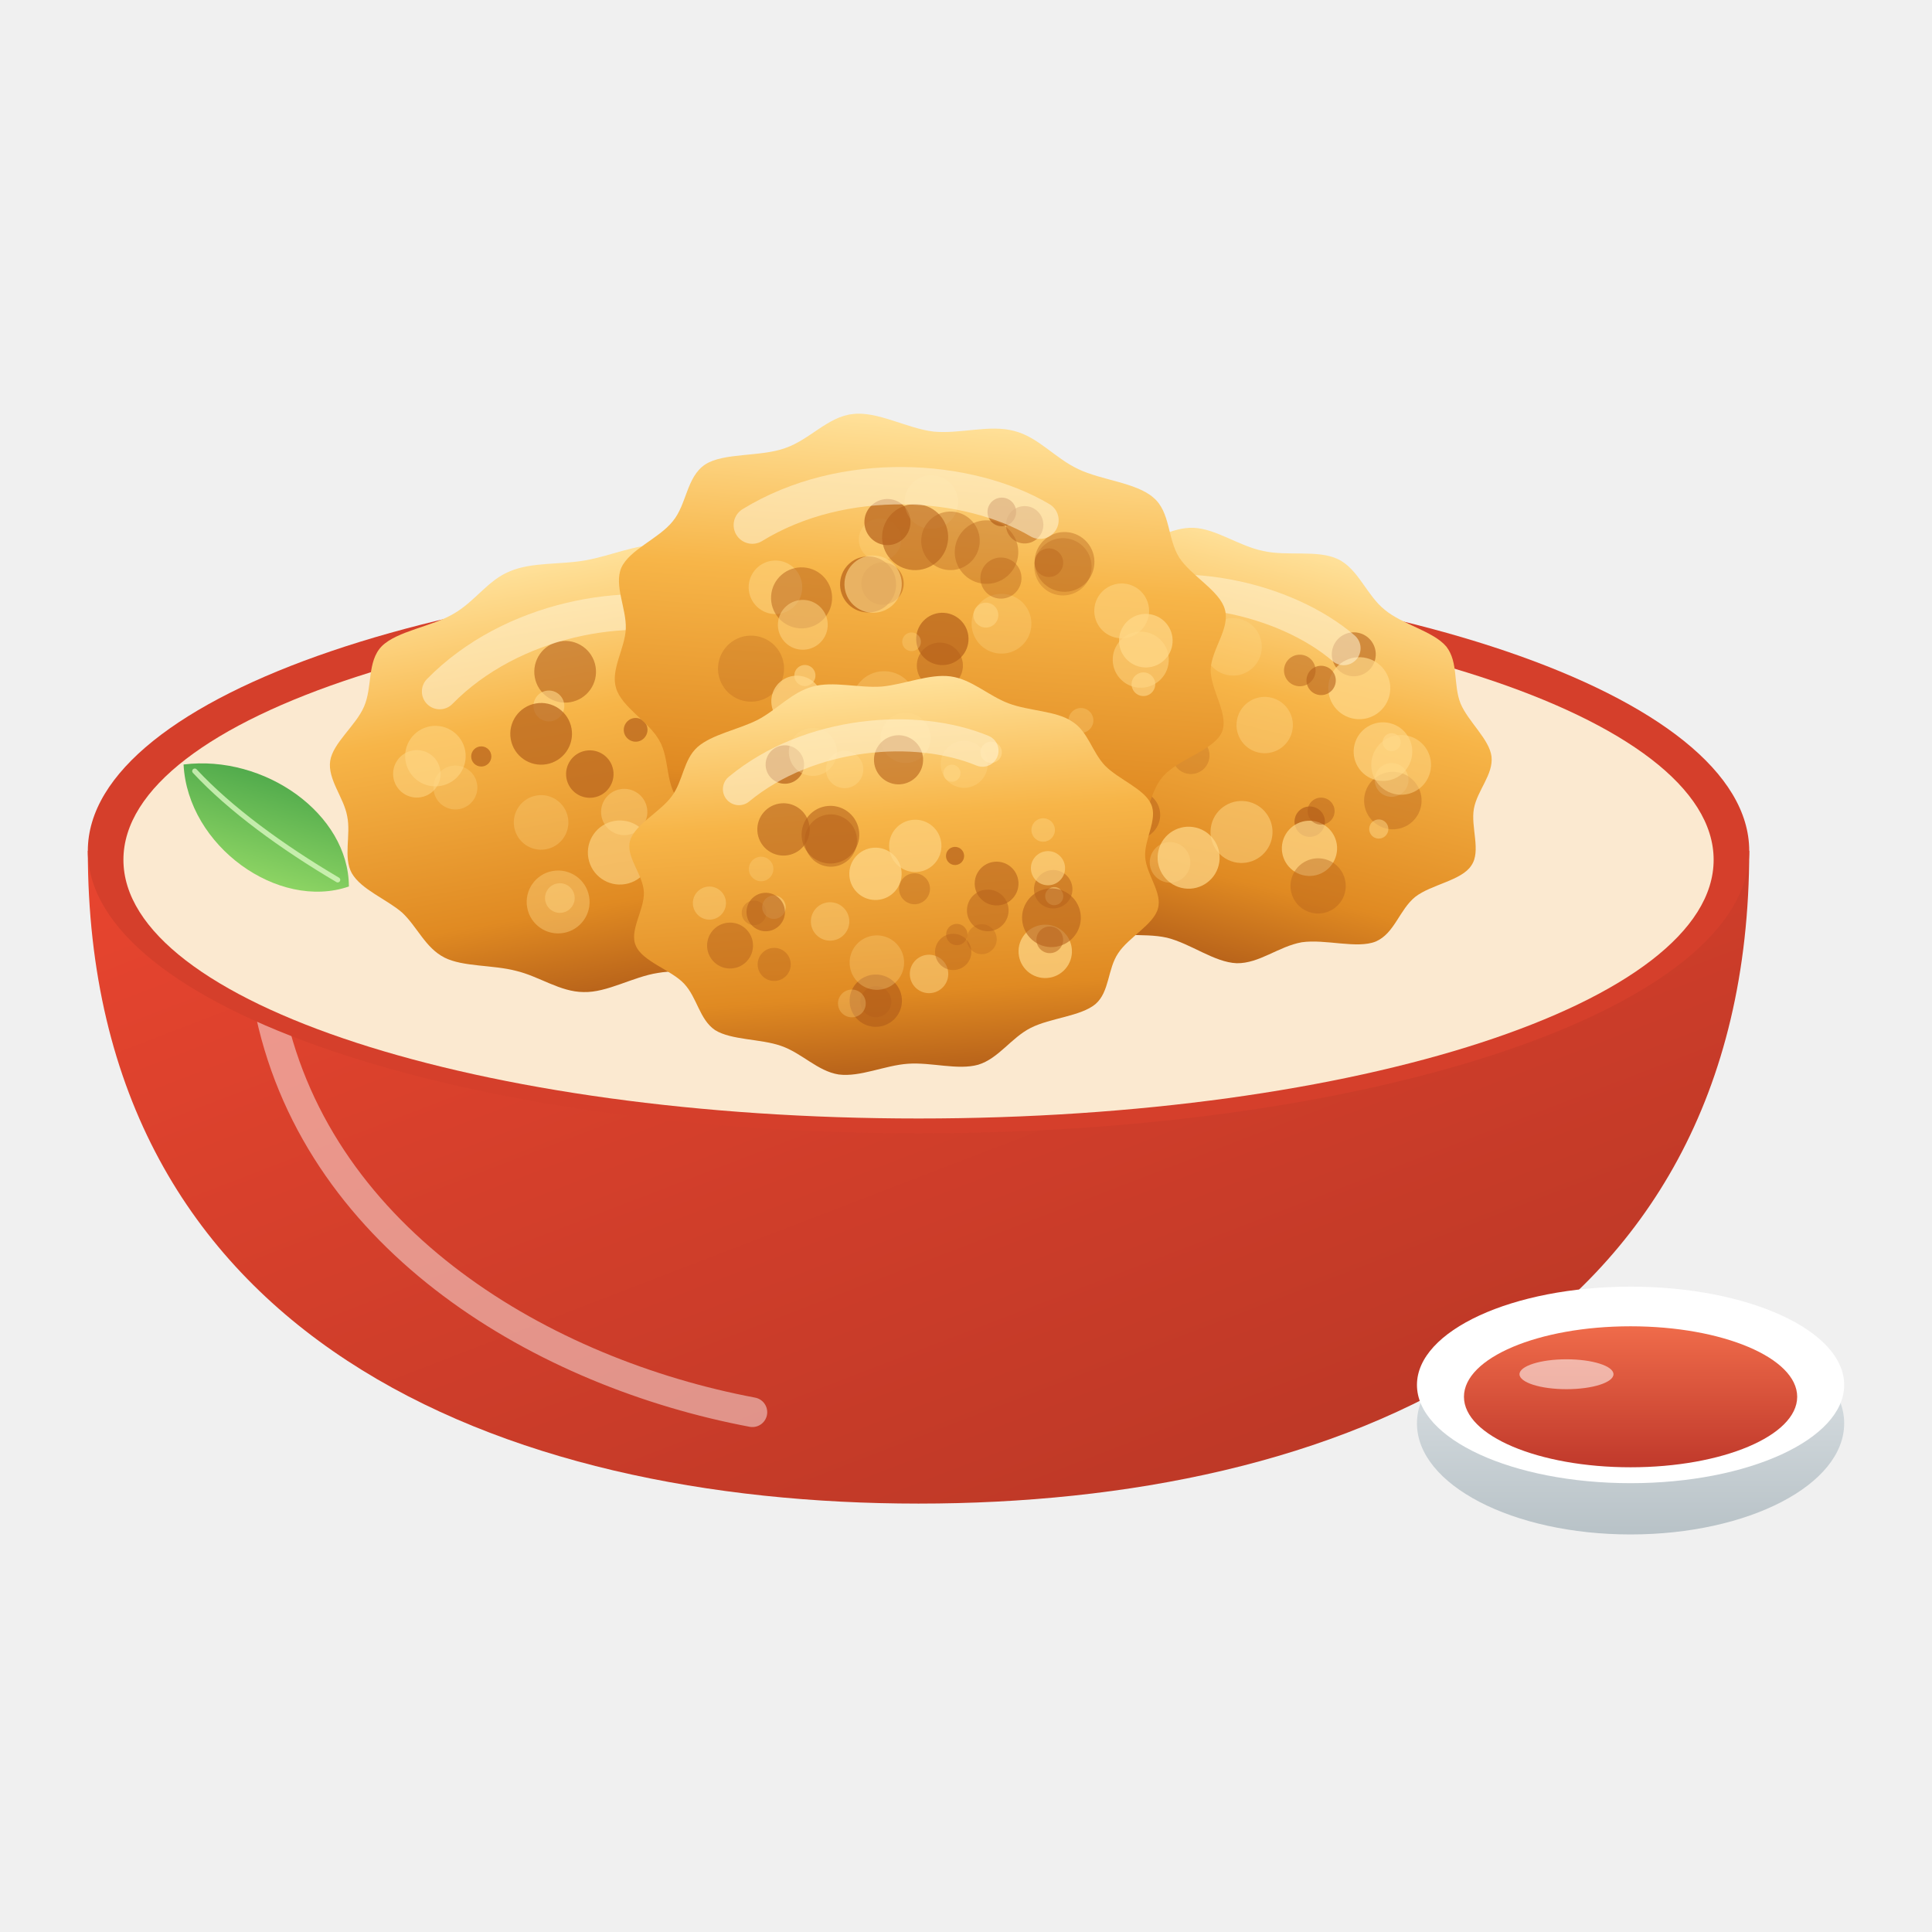
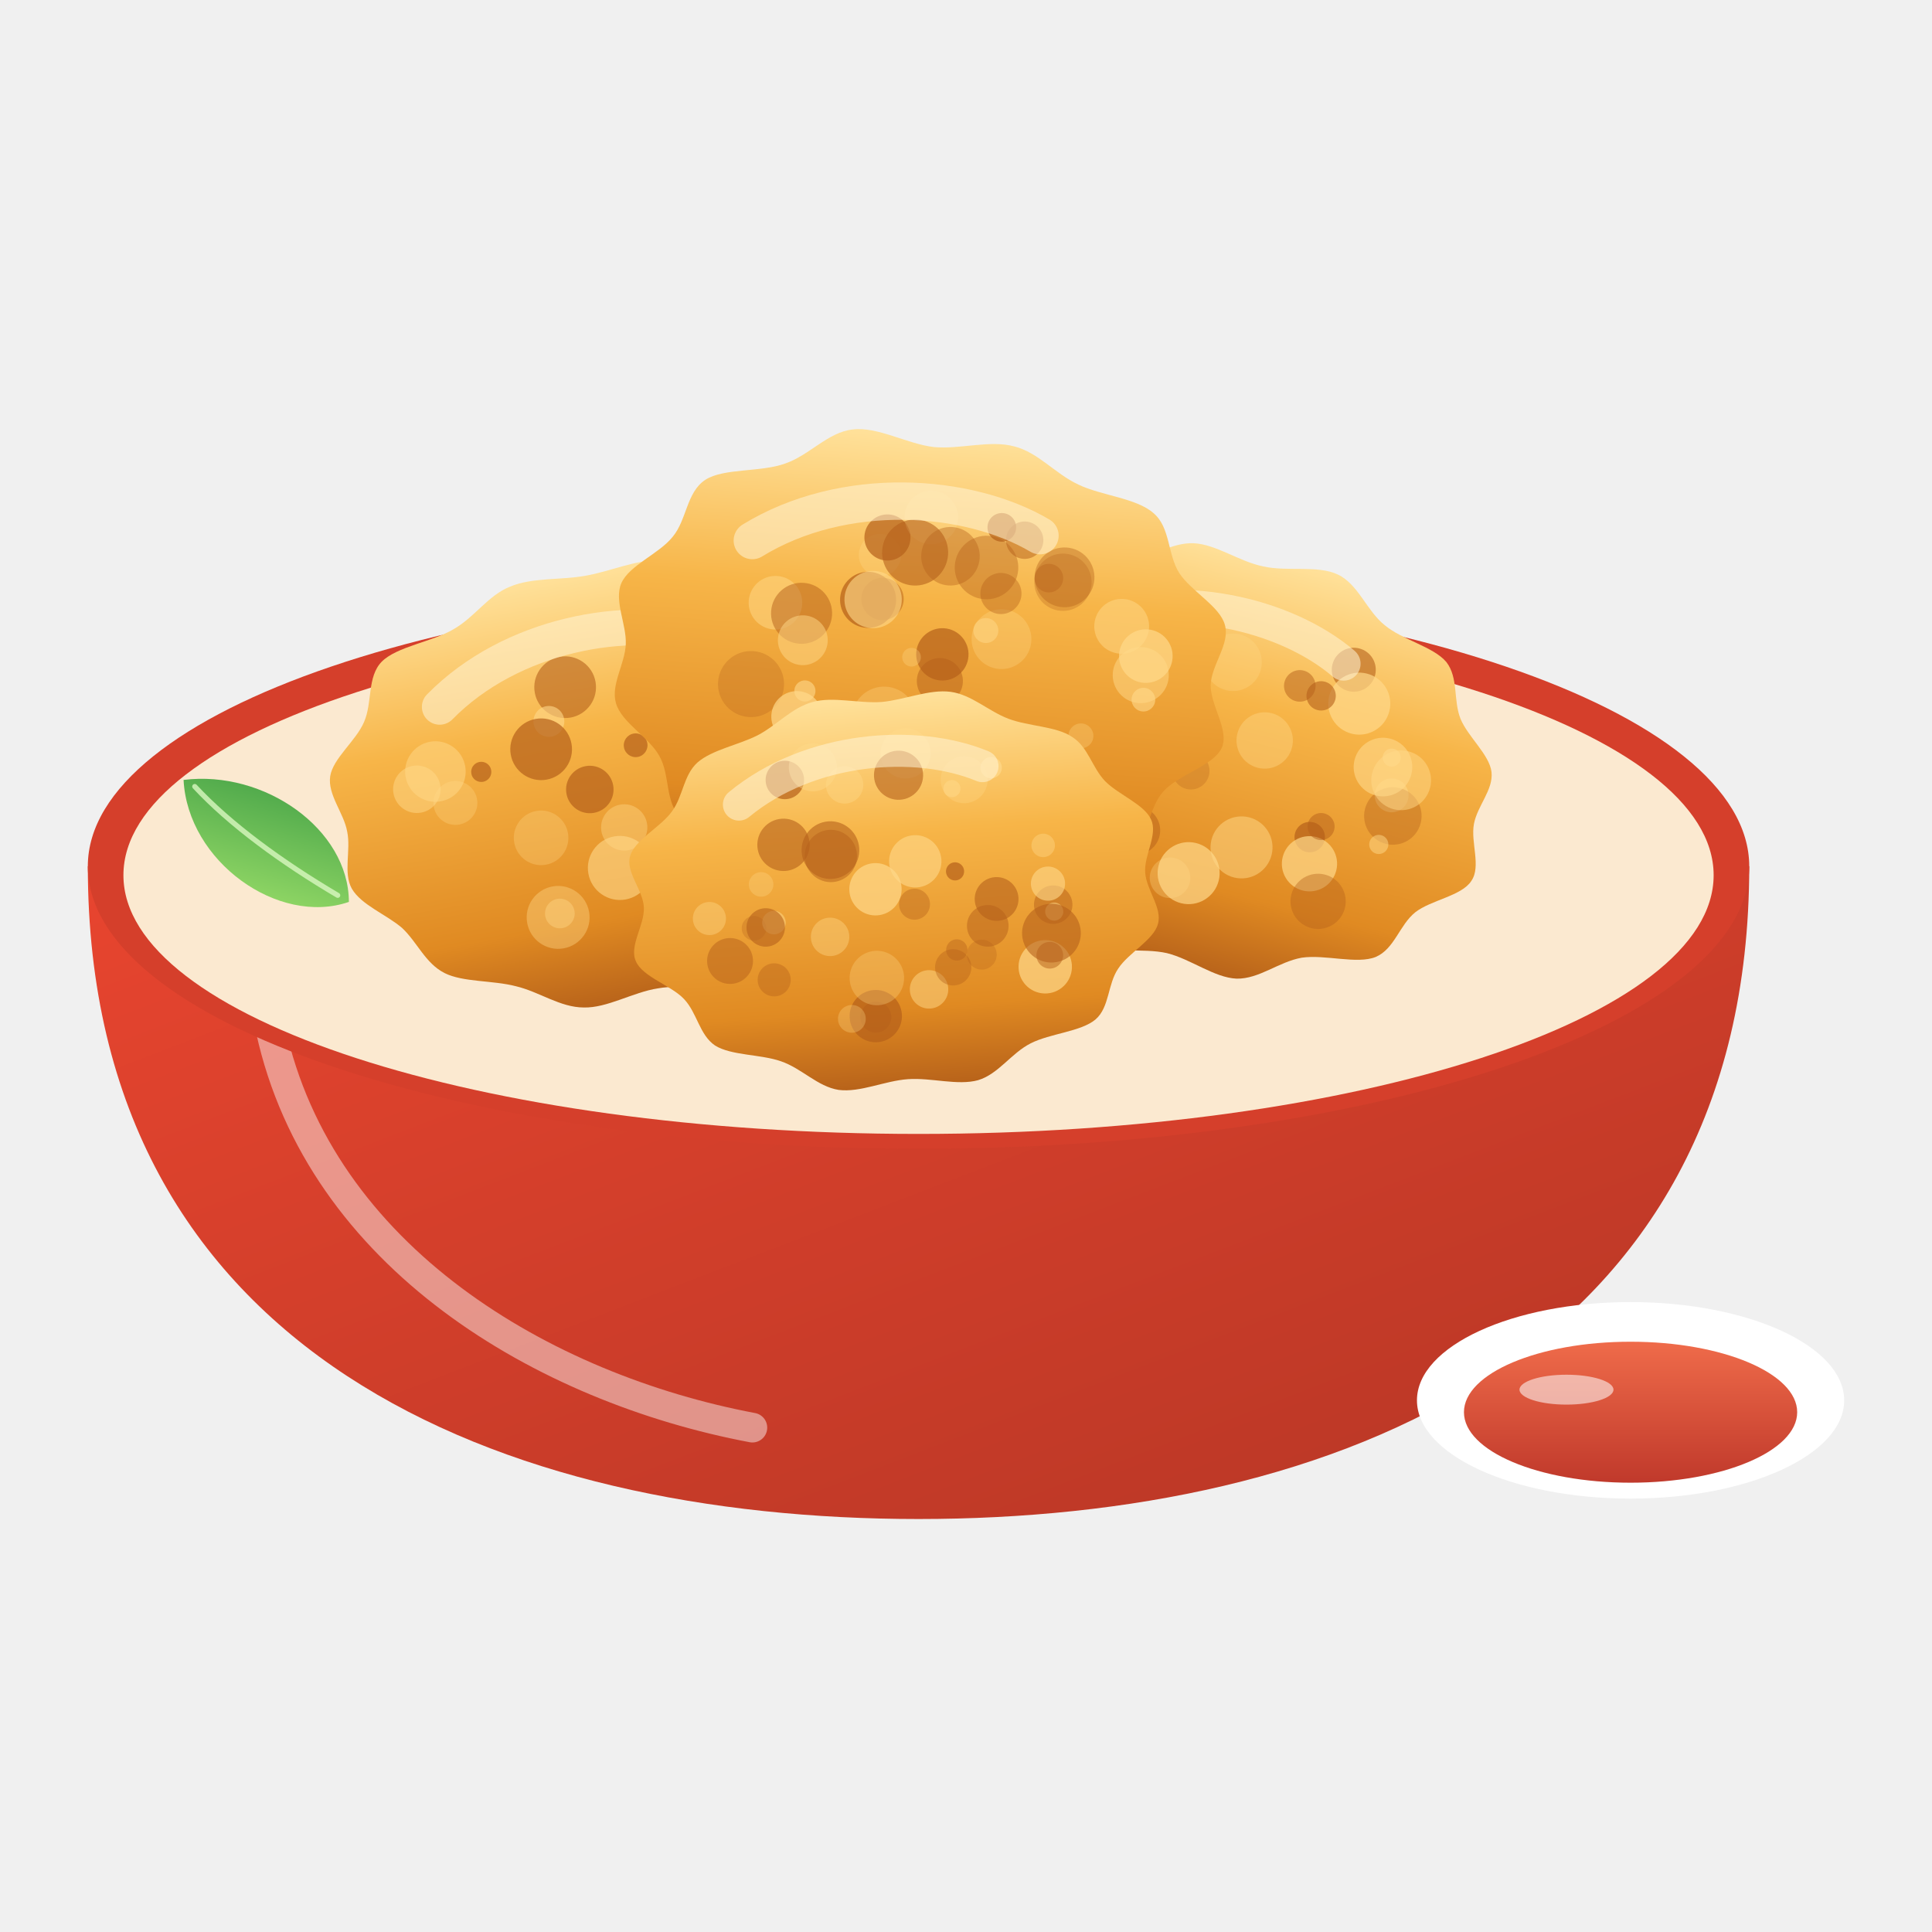
- <svg xmlns="http://www.w3.org/2000/svg" viewBox="45.2 66.6 325.6 325.6">
+ <svg xmlns="http://www.w3.org/2000/svg" viewBox="45.2 64.0 325.6 325.6">
  <defs>
-     <linearGradient id="g52" x1="0" y1="0" x2="1" y2="1">
+     <linearGradient id="g46" x1="0" y1="0" x2="1" y2="1">
      <stop offset="0" stop-color="#e8452f" stop-opacity="1" />
      <stop offset="1" stop-color="#b53625" stop-opacity="1" />
    </linearGradient>
-     <linearGradient id="g53" x1="0" y1="0" x2="0" y2="1">
-       <stop offset="0" stop-color="#ffe19a" stop-opacity="1" />
-       <stop offset="0.35" stop-color="#f7b548" stop-opacity="1" />
-       <stop offset="0.8" stop-color="#e08a22" stop-opacity="1" />
-       <stop offset="1" stop-color="#b8631a" stop-opacity="1" />
-     </linearGradient>
-     <linearGradient id="g54" x1="0" y1="0" x2="0" y2="1">
-       <stop offset="0" stop-color="#ffe19a" stop-opacity="1" />
-       <stop offset="0.35" stop-color="#f7b548" stop-opacity="1" />
-       <stop offset="0.8" stop-color="#e08a22" stop-opacity="1" />
-       <stop offset="1" stop-color="#b8631a" stop-opacity="1" />
-     </linearGradient>
-     <linearGradient id="g55" x1="0" y1="0" x2="0" y2="1">
-       <stop offset="0" stop-color="#ffe19a" stop-opacity="1" />
-       <stop offset="0.35" stop-color="#f7b548" stop-opacity="1" />
-       <stop offset="0.8" stop-color="#e08a22" stop-opacity="1" />
-       <stop offset="1" stop-color="#b8631a" stop-opacity="1" />
-     </linearGradient>
-     <linearGradient id="g56" x1="0" y1="0" x2="0" y2="1">
-       <stop offset="0" stop-color="#ffe19a" stop-opacity="1" />
-       <stop offset="0.35" stop-color="#f7b548" stop-opacity="1" />
-       <stop offset="0.8" stop-color="#e08a22" stop-opacity="1" />
-       <stop offset="1" stop-color="#b8631a" stop-opacity="1" />
-     </linearGradient>
-     <linearGradient id="g57" x1="0" y1="0" x2="0" y2="1">
-       <stop offset="0" stop-color="#e4e9ec" stop-opacity="1" />
-       <stop offset="1" stop-color="#b8c2c7" stop-opacity="1" />
-     </linearGradient>
-     <linearGradient id="g58" x1="0" y1="0" x2="0" y2="1">
+     <linearGradient id="g47" x1="0" y1="0" x2="0" y2="1">
+       <stop offset="0" stop-color="#ffe19a" stop-opacity="1" />
+       <stop offset="0.35" stop-color="#f7b548" stop-opacity="1" />
+       <stop offset="0.8" stop-color="#e08a22" stop-opacity="1" />
+       <stop offset="1" stop-color="#b8631a" stop-opacity="1" />
+     </linearGradient>
+     <linearGradient id="g48" x1="0" y1="0" x2="0" y2="1">
+       <stop offset="0" stop-color="#ffe19a" stop-opacity="1" />
+       <stop offset="0.35" stop-color="#f7b548" stop-opacity="1" />
+       <stop offset="0.8" stop-color="#e08a22" stop-opacity="1" />
+       <stop offset="1" stop-color="#b8631a" stop-opacity="1" />
+     </linearGradient>
+     <linearGradient id="g49" x1="0" y1="0" x2="0" y2="1">
+       <stop offset="0" stop-color="#ffe19a" stop-opacity="1" />
+       <stop offset="0.35" stop-color="#f7b548" stop-opacity="1" />
+       <stop offset="0.8" stop-color="#e08a22" stop-opacity="1" />
+       <stop offset="1" stop-color="#b8631a" stop-opacity="1" />
+     </linearGradient>
+     <linearGradient id="g50" x1="0" y1="0" x2="0" y2="1">
+       <stop offset="0" stop-color="#ffe19a" stop-opacity="1" />
+       <stop offset="0.35" stop-color="#f7b548" stop-opacity="1" />
+       <stop offset="0.8" stop-color="#e08a22" stop-opacity="1" />
+       <stop offset="1" stop-color="#b8631a" stop-opacity="1" />
+     </linearGradient>
+     <linearGradient id="g51" x1="0" y1="0" x2="0" y2="1">
      <stop offset="0" stop-color="#ef6b4a" stop-opacity="1" />
      <stop offset="1" stop-color="#c0392b" stop-opacity="1" />
    </linearGradient>
-     <linearGradient id="g59" x1="0" y1="0" x2="1" y2="1">
+     <linearGradient id="g52" x1="0" y1="0" x2="1" y2="1">
      <stop offset="0" stop-color="#9ee06a" stop-opacity="1" />
      <stop offset="1" stop-color="#3f9e45" stop-opacity="1" />
    </linearGradient>
  </defs>
-   <path d="M60 210 C60 292.5 130 320 200 320 C270 320 340 292.5 340 210 Z" fill="url(#g52)" />
+   <path d="M60 210 C60 292.5 130 320 200 320 C270 320 340 292.5 340 210 Z" fill="url(#g46)" />
  <path d="M90.8 237.5 C99.2 276 137 298 172 304.6" fill="none" stroke="#fff" stroke-width="5" stroke-linecap="round" opacity=".45" />
  <ellipse cx="200" cy="210" rx="140" ry="47.6" fill="#d53f2b" />
  <ellipse cx="200" cy="211.5" rx="134" ry="43.6" fill="#fbe9d0" />
  <g transform="translate(150 196) rotate(-10) scale(1)">
-     <path d="M47.3 0.0 C47.3 3.3 50.0 6.9 48.9 9.8 C47.8 12.8 43.0 14.8 40.9 17.7 C38.7 20.5 38.8 24.8 35.9 26.9 C33.0 29.1 27.3 28.9 23.5 30.5 C19.7 32.1 16.9 35.7 13.0 36.4 C9.1 37.2 4.3 35.1 0.0 35.1 C-4.3 35.0 -9.0 36.9 -12.9 36.1 C-16.8 35.4 -19.8 32.2 -23.5 30.6 C-27.2 28.9 -32.2 28.4 -35.0 26.3 C-37.9 24.1 -38.6 20.4 -40.7 17.6 C-42.9 14.9 -46.8 12.6 -47.9 9.6 C-48.9 6.7 -46.9 3.2 -47.0 0.0 C-47.0 -3.2 -49.2 -6.7 -48.2 -9.7 C-47.2 -12.6 -42.9 -14.8 -41.0 -17.7 C-39.0 -20.7 -39.2 -25.1 -36.3 -27.2 C-33.3 -29.3 -27.3 -29.0 -23.4 -30.5 C-19.5 -31.9 -16.7 -35.1 -12.8 -35.9 C-8.9 -36.8 -4.3 -35.5 -0.0 -35.5 C4.3 -35.5 8.9 -36.7 12.8 -35.9 C16.7 -35.0 19.7 -32.1 23.5 -30.5 C27.3 -29.0 32.7 -28.8 35.6 -26.7 C38.4 -24.5 38.3 -20.4 40.6 -17.6 C42.8 -14.8 48.1 -12.8 49.2 -9.9 C50.3 -7.0 47.4 -3.3 47.3 0.0Z" fill="url(#g53)" />
+     <path d="M47.3 0.0 C47.3 3.3 50.0 6.9 48.9 9.8 C47.8 12.8 43.0 14.8 40.9 17.7 C38.7 20.5 38.8 24.8 35.9 26.9 C33.0 29.1 27.3 28.9 23.5 30.5 C19.7 32.1 16.9 35.7 13.0 36.4 C9.1 37.2 4.3 35.1 0.0 35.1 C-4.3 35.0 -9.0 36.9 -12.9 36.1 C-16.8 35.4 -19.8 32.2 -23.5 30.6 C-27.2 28.9 -32.2 28.4 -35.0 26.3 C-37.9 24.1 -38.6 20.4 -40.7 17.6 C-42.9 14.9 -46.8 12.6 -47.9 9.6 C-48.9 6.7 -46.9 3.2 -47.0 0.0 C-47.0 -3.2 -49.2 -6.7 -48.2 -9.7 C-47.2 -12.6 -42.9 -14.8 -41.0 -17.7 C-39.0 -20.7 -39.2 -25.1 -36.3 -27.2 C-33.3 -29.3 -27.3 -29.0 -23.4 -30.5 C-19.5 -31.9 -16.7 -35.1 -12.8 -35.9 C-8.9 -36.8 -4.3 -35.5 -0.0 -35.5 C4.3 -35.5 8.9 -36.7 12.8 -35.9 C16.7 -35.0 19.7 -32.1 23.5 -30.5 C27.3 -29.0 32.7 -28.8 35.6 -26.7 C38.4 -24.5 38.3 -20.4 40.6 -17.6 C42.8 -14.8 48.1 -12.8 49.2 -9.9 C50.3 -7.0 47.4 -3.3 47.3 0.0Z" fill="url(#g47)" />
    <circle cx="28.6" cy="-9.9" r="2.2" fill="#ffd98a" opacity="0.4" />
    <circle cx="10.5" cy="-19.5" r="2.8" fill="#b5601a" opacity="0.7" />
    <circle cx="16" cy="-17.9" r="2.3" fill="#ffd98a" opacity="0.5" />
    <circle cx="-6.6" cy="-17.6" r="5.2" fill="#b5601a" opacity="0.6" />
    <circle cx="-15" cy="6.7" r="4.6" fill="#ffd98a" opacity="0.3" />
    <circle cx="15.5" cy="14.6" r="4.3" fill="#ffd98a" opacity="0.4" />
    <circle cx="15.1" cy="-21.3" r="3" fill="#b5601a" opacity="0.7" />
    <circle cx="13.8" cy="20.8" r="3.9" fill="#ffd98a" opacity="0.5" />
    <circle cx="-2.8" cy="14" r="5.4" fill="#ffd98a" opacity="0.6" />
    <circle cx="33.9" cy="-7.8" r="5" fill="#ffd98a" opacity="0.3" />
    <circle cx="15.2" cy="-4.9" r="3.3" fill="#ffd98a" opacity="0.3" />
    <circle cx="23.3" cy="-12.1" r="4.8" fill="#b5601a" opacity="0.4" />
    <circle cx="10.9" cy="-24.7" r="3.3" fill="#ffd98a" opacity="0.5" />
    <circle cx="33" cy="2.5" r="5.1" fill="#ffd98a" opacity="0.6" />
    <circle cx="25.1" cy="-3.3" r="4.7" fill="#ffd98a" opacity="0.3" />
    <circle cx="19.6" cy="5.9" r="2.7" fill="#b5601a" opacity="0.5" />
    <circle cx="18.8" cy="-10" r="5.4" fill="#b5601a" opacity="0.4" />
    <circle cx="-14.5" cy="20.4" r="5.3" fill="#ffd98a" opacity="0.4" />
    <circle cx="16.7" cy="-8.8" r="2.6" fill="#ffd98a" opacity="0.3" />
    <circle cx="-14.1" cy="19.8" r="2.5" fill="#ffd98a" opacity="0.4" />
    <circle cx="-30.6" cy="-7.4" r="5.1" fill="#ffd98a" opacity="0.5" />
    <circle cx="7.4" cy="-16.9" r="3.4" fill="#ffd98a" opacity="0.5" />
    <circle cx="22.7" cy="19.4" r="1.9" fill="#b5601a" opacity="0.5" />
    <circle cx="20.9" cy="-13.5" r="3.8" fill="#b5601a" opacity="0.3" />
    <circle cx="16.5" cy="12.4" r="5.3" fill="#b5601a" opacity="0.6" />
    <circle cx="18.5" cy="-14.3" r="2.4" fill="#b5601a" opacity="0.4" />
    <circle cx="22.3" cy="-13.8" r="5.4" fill="#b5601a" opacity="0.3" />
    <circle cx="-0.9" cy="7.4" r="3.9" fill="#ffd98a" opacity="0.4" />
    <circle cx="-28.2" cy="-1.6" r="3.7" fill="#ffd98a" opacity="0.3" />
    <circle cx="17.4" cy="10.6" r="2.4" fill="#ffd98a" opacity="0.6" />
    <circle cx="20.7" cy="-4.1" r="2.4" fill="#ffd98a" opacity="0.5" />
    <circle cx="-34.2" cy="-5" r="4" fill="#ffd98a" opacity="0.5" />
    <circle cx="-5.5" cy="0.1" r="4" fill="#b5601a" opacity="0.7" />
    <circle cx="-10.3" cy="-12.4" r="2.6" fill="#ffd98a" opacity="0.6" />
    <circle cx="3.4" cy="-5.9" r="2" fill="#b5601a" opacity="0.7" />
    <circle cx="-12.4" cy="-8" r="5.2" fill="#b5601a" opacity="0.7" />
    <circle cx="-23" cy="-6" r="1.7" fill="#b5601a" opacity="0.7" />
    <circle cx="10.4" cy="12.1" r="4.6" fill="#ffd98a" opacity="0.4" />
    <circle cx="18" cy="21.5" r="4.6" fill="#b5601a" opacity="0.6" />
    <circle cx="34.1" cy="-3.4" r="4.6" fill="#ffd98a" opacity="0.4" />
    <path d="M-28 -18 C -14 -28 6 -28 18 -22" stroke="#fff4d6" stroke-width="6" stroke-linecap="round" fill="none" opacity=".55" />
  </g>
  <g transform="translate(250 192) rotate(14) scale(0.95)">
-     <path d="M47.3 0.0 C47.5 3.3 50.4 7.0 49.3 9.9 C48.3 12.9 43.2 14.9 41.0 17.7 C38.8 20.6 39.0 24.9 36.1 27.1 C33.2 29.2 27.3 28.8 23.4 30.4 C19.6 32.1 17.0 35.9 13.1 36.8 C9.2 37.6 4.4 35.4 0.0 35.4 C-4.4 35.5 -9.3 37.9 -13.3 37.1 C-17.2 36.3 -19.9 32.4 -23.7 30.7 C-27.4 29.0 -33.0 29.1 -35.8 26.9 C-38.6 24.7 -38.4 20.4 -40.6 17.6 C-42.8 14.7 -47.7 12.7 -48.8 9.8 C-49.9 6.9 -47.1 3.3 -47.2 0.0 C-47.3 -3.3 -50.5 -7.0 -49.5 -9.9 C-48.4 -12.9 -43.1 -14.9 -40.9 -17.7 C-38.6 -20.5 -38.9 -24.8 -36.0 -27.0 C-33.0 -29.1 -27.3 -28.9 -23.5 -30.5 C-19.6 -32.0 -16.9 -35.5 -13.0 -36.3 C-9.1 -37.1 -4.4 -35.1 -0.0 -35.3 C4.4 -35.4 9.3 -37.9 13.2 -37.1 C17.1 -36.3 19.7 -32.1 23.4 -30.4 C27.1 -28.6 32.7 -28.8 35.6 -26.7 C38.4 -24.5 38.4 -20.4 40.5 -17.5 C42.6 -14.7 47.0 -12.6 48.1 -9.7 C49.2 -6.7 47.1 -3.3 47.3 0.0Z" fill="url(#g54)" />
+     <path d="M47.3 0.0 C47.5 3.3 50.4 7.0 49.3 9.9 C48.3 12.9 43.2 14.9 41.0 17.7 C38.8 20.6 39.0 24.9 36.1 27.1 C33.2 29.2 27.3 28.8 23.4 30.4 C19.6 32.1 17.0 35.9 13.1 36.8 C9.2 37.6 4.4 35.4 0.0 35.4 C-4.4 35.5 -9.3 37.9 -13.3 37.1 C-17.2 36.3 -19.9 32.4 -23.7 30.7 C-27.4 29.0 -33.0 29.1 -35.8 26.9 C-38.6 24.7 -38.4 20.4 -40.6 17.6 C-42.8 14.7 -47.7 12.7 -48.8 9.8 C-49.9 6.9 -47.1 3.3 -47.2 0.0 C-47.3 -3.3 -50.5 -7.0 -49.5 -9.9 C-48.4 -12.9 -43.1 -14.9 -40.9 -17.7 C-38.6 -20.5 -38.9 -24.8 -36.0 -27.0 C-33.0 -29.1 -27.3 -28.9 -23.5 -30.5 C-19.6 -32.0 -16.9 -35.5 -13.0 -36.3 C-9.1 -37.1 -4.4 -35.1 -0.0 -35.3 C4.4 -35.4 9.3 -37.9 13.2 -37.1 C17.1 -36.3 19.7 -32.1 23.4 -30.4 C27.1 -28.6 32.7 -28.8 35.6 -26.7 C38.4 -24.5 38.4 -20.4 40.5 -17.5 C42.6 -14.7 47.0 -12.6 48.1 -9.7 C49.2 -6.7 47.1 -3.3 47.3 0.0Z" fill="url(#g48)" />
    <circle cx="-19.4" cy="11.3" r="5.3" fill="#b5601a" opacity="0.3" />
    <circle cx="-2.7" cy="22.3" r="3.6" fill="#ffd98a" opacity="0.3" />
    <circle cx="-21" cy="12.4" r="5" fill="#b5601a" opacity="0.5" />
    <circle cx="19.6" cy="9.3" r="2.7" fill="#b5601a" opacity="0.7" />
    <circle cx="-18.8" cy="20.8" r="4.5" fill="#ffd98a" opacity="0.5" />
    <circle cx="20" cy="-21.4" r="3.9" fill="#b5601a" opacity="0.6" />
    <circle cx="-8" cy="-4.2" r="2.8" fill="#ffd98a" opacity="0.6" />
    <circle cx="31.9" cy="-1.4" r="3" fill="#ffd98a" opacity="0.5" />
    <circle cx="33" cy="2.1" r="5.1" fill="#b5601a" opacity="0.4" />
    <circle cx="31.8" cy="7.6" r="1.7" fill="#ffd98a" opacity="0.5" />
    <circle cx="20.7" cy="13.9" r="4.9" fill="#ffd98a" opacity="0.7" />
    <circle cx="30.3" cy="-7.9" r="1.6" fill="#ffd98a" opacity="0.6" />
    <circle cx="-30.7" cy="-2.1" r="2.4" fill="#ffd98a" opacity="0.6" />
    <circle cx="-12.6" cy="-3.8" r="5" fill="#b5601a" opacity="0.7" />
    <circle cx="-8.9" cy="-3" r="4.7" fill="#b5601a" opacity="0.6" />
    <circle cx="-10.2" cy="-20.7" r="3.8" fill="#b5601a" opacity="0.6" />
    <circle cx="-12.3" cy="-14.1" r="3.4" fill="#ffd98a" opacity="0.4" />
    <circle cx="22.4" cy="-15.8" r="5.5" fill="#ffd98a" opacity="0.7" />
    <circle cx="7.7" cy="-5.4" r="5" fill="#ffd98a" opacity="0.4" />
    <circle cx="21.1" cy="7" r="2.4" fill="#b5601a" opacity="0.5" />
    <circle cx="-10.6" cy="15.6" r="4.3" fill="#b5601a" opacity="0.5" />
    <circle cx="-7" cy="-22.9" r="2" fill="#b5601a" opacity="0.3" />
    <circle cx="-23.8" cy="2" r="2.6" fill="#b5601a" opacity="0.5" />
    <circle cx="0.3" cy="20.7" r="5.5" fill="#ffd98a" opacity="0.7" />
    <circle cx="23.8" cy="20" r="4.9" fill="#b5601a" opacity="0.4" />
    <circle cx="-2" cy="-2.4" r="1.7" fill="#b5601a" opacity="0.5" />
    <circle cx="-6.8" cy="-12.6" r="2.3" fill="#b5601a" opacity="0.6" />
    <circle cx="15.5" cy="-15.5" r="2.6" fill="#b5601a" opacity="0.6" />
    <circle cx="-31.5" cy="8.8" r="4.7" fill="#b5601a" opacity="0.7" />
    <circle cx="-14.1" cy="-12.6" r="2.6" fill="#ffd98a" opacity="0.7" />
    <circle cx="-1.1" cy="-17.5" r="5.1" fill="#ffd98a" opacity="0.3" />
    <circle cx="-10.1" cy="3.3" r="1.7" fill="#ffd98a" opacity="0.6" />
    <circle cx="29.2" cy="-5.9" r="5.2" fill="#ffd98a" opacity="0.6" />
    <circle cx="-28.4" cy="12.5" r="4.9" fill="#ffd98a" opacity="0.6" />
    <circle cx="11.4" cy="-16.3" r="2.8" fill="#b5601a" opacity="0.5" />
    <circle cx="-3.7" cy="3" r="3.3" fill="#b5601a" opacity="0.3" />
    <circle cx="-8.1" cy="1.4" r="2.1" fill="#ffd98a" opacity="0.5" />
    <circle cx="32.9" cy="-4.4" r="5.3" fill="#ffd98a" opacity="0.5" />
    <circle cx="8.3" cy="14" r="5.5" fill="#ffd98a" opacity="0.5" />
    <circle cx="-13.7" cy="-3.3" r="4.6" fill="#ffd98a" opacity="0.4" />
    <path d="M-28 -18 C -14 -28 6 -28 18 -22" stroke="#fff4d6" stroke-width="6" stroke-linecap="round" fill="none" opacity=".55" />
  </g>
  <g transform="translate(200 176) rotate(4) scale(1.05)">
-     <path d="M47.0 0.0 C47.2 3.3 50.5 7.0 49.5 9.9 C48.4 12.9 42.8 14.7 40.6 17.6 C38.4 20.4 38.9 24.9 36.0 27.0 C33.2 29.2 27.4 29.0 23.5 30.6 C19.7 32.1 16.9 35.6 13.0 36.4 C9.1 37.3 4.3 35.5 0.0 35.5 C-4.3 35.4 -8.9 36.7 -12.8 35.9 C-16.8 35.2 -19.8 32.2 -23.7 30.8 C-27.6 29.3 -33.5 29.4 -36.3 27.2 C-39.1 25.0 -38.5 20.4 -40.5 17.5 C-42.4 14.6 -46.9 12.6 -48.0 9.6 C-49.1 6.7 -47.0 3.2 -47.1 0.0 C-47.2 -3.2 -49.5 -6.8 -48.5 -9.7 C-47.4 -12.7 -42.8 -14.8 -40.8 -17.7 C-38.7 -20.6 -39.1 -25.0 -36.2 -27.2 C-33.4 -29.3 -27.4 -29.0 -23.6 -30.7 C-19.8 -32.3 -17.1 -36.2 -13.2 -36.9 C-9.3 -37.7 -4.3 -35.2 -0.0 -35.0 C4.3 -34.9 8.9 -36.8 12.9 -36.0 C16.8 -35.3 19.7 -32.1 23.6 -30.6 C27.4 -29.1 33.0 -29.1 35.9 -26.9 C38.8 -24.8 38.6 -20.5 40.7 -17.6 C42.8 -14.8 47.6 -12.7 48.6 -9.8 C49.7 -6.8 46.9 -3.3 47.0 0.0Z" fill="url(#g55)" />
+     <path d="M47.0 0.0 C47.2 3.3 50.5 7.0 49.5 9.9 C48.4 12.9 42.8 14.7 40.6 17.6 C38.4 20.4 38.9 24.9 36.0 27.0 C33.2 29.2 27.4 29.0 23.5 30.6 C19.7 32.1 16.9 35.6 13.0 36.4 C9.1 37.3 4.3 35.5 0.0 35.5 C-4.3 35.4 -8.9 36.7 -12.8 35.9 C-16.8 35.2 -19.8 32.2 -23.7 30.8 C-27.6 29.3 -33.5 29.4 -36.3 27.2 C-39.1 25.0 -38.5 20.4 -40.5 17.5 C-42.4 14.6 -46.9 12.6 -48.0 9.6 C-49.1 6.7 -47.0 3.2 -47.1 0.0 C-47.2 -3.2 -49.5 -6.8 -48.5 -9.7 C-47.4 -12.7 -42.8 -14.8 -40.8 -17.7 C-38.7 -20.6 -39.1 -25.0 -36.2 -27.2 C-33.4 -29.3 -27.4 -29.0 -23.6 -30.7 C-19.8 -32.3 -17.1 -36.2 -13.2 -36.9 C-9.3 -37.7 -4.3 -35.2 -0.0 -35.0 C4.3 -34.9 8.9 -36.8 12.9 -36.0 C16.8 -35.3 19.7 -32.1 23.6 -30.6 C27.4 -29.1 33.0 -29.1 35.9 -26.9 C38.8 -24.8 38.6 -20.5 40.7 -17.6 C42.8 -14.8 47.6 -12.7 48.6 -9.8 C49.7 -6.8 46.9 -3.3 47.0 0.0Z" fill="url(#g49)" />
    <circle cx="3.7" cy="-1.9" r="4.2" fill="#b5601a" opacity="0.7" />
    <circle cx="-6.5" cy="-10.1" r="3.4" fill="#b5601a" opacity="0.5" />
    <circle cx="36.4" cy="3.1" r="1.9" fill="#ffd98a" opacity="0.6" />
    <circle cx="-23.6" cy="-8.3" r="4.3" fill="#ffd98a" opacity="0.5" />
    <circle cx="5.8" cy="19.3" r="2" fill="#ffd98a" opacity="0.7" />
    <circle cx="13" cy="-5" r="4.8" fill="#ffd98a" opacity="0.3" />
    <circle cx="26.8" cy="9.6" r="2" fill="#ffd98a" opacity="0.3" />
    <circle cx="16.8" cy="22.4" r="2.6" fill="#ffd98a" opacity="0.6" />
    <circle cx="-7.4" cy="-17.1" r="3.4" fill="#ffd98a" opacity="0.3" />
    <circle cx="-17.9" cy="5.5" r="1.7" fill="#ffd98a" opacity="0.6" />
    <circle cx="22.4" cy="-15.6" r="4.8" fill="#b5601a" opacity="0.4" />
    <circle cx="14.6" cy="10.4" r="2.2" fill="#ffd98a" opacity="0.4" />
    <circle cx="13.7" cy="17" r="2.5" fill="#ffd98a" opacity="0.6" />
    <circle cx="12.4" cy="-12.3" r="3.3" fill="#b5601a" opacity="0.4" />
    <circle cx="-19.3" cy="-6.9" r="4.9" fill="#b5601a" opacity="0.5" />
    <circle cx="25.1" cy="14.2" r="1.9" fill="#b5601a" opacity="0.4" />
    <circle cx="-1.2" cy="-1.1" r="1.5" fill="#ffd98a" opacity="0.3" />
    <circle cx="15.6" cy="-21.1" r="3" fill="#b5601a" opacity="0.5" />
    <circle cx="36.3" cy="-3.9" r="4.3" fill="#ffd98a" opacity="0.7" />
    <circle cx="-0.6" cy="15.8" r="3.9" fill="#b5601a" opacity="0.4" />
    <circle cx="11.8" cy="-22.9" r="2.3" fill="#b5601a" opacity="0.7" />
    <circle cx="10.4" cy="-6.2" r="2" fill="#ffd98a" opacity="0.5" />
    <circle cx="-8.8" cy="-9.8" r="4.5" fill="#b5601a" opacity="0.7" />
    <circle cx="-26.6" cy="5" r="5.3" fill="#b5601a" opacity="0.3" />
    <circle cx="3.6" cy="2.4" r="3.7" fill="#b5601a" opacity="0.5" />
    <circle cx="-6.4" cy="-20" r="3.7" fill="#b5601a" opacity="0.7" />
    <circle cx="-5.3" cy="10.4" r="3.6" fill="#b5601a" opacity="0.6" />
    <circle cx="-18.8" cy="-2.6" r="4" fill="#ffd98a" opacity="0.5" />
    <circle cx="-18.9" cy="9.7" r="4.1" fill="#ffd98a" opacity="0.7" />
    <circle cx="-8" cy="-9.9" r="4.6" fill="#ffd98a" opacity="0.6" />
    <circle cx="19.9" cy="-15.3" r="2.3" fill="#b5601a" opacity="0.4" />
    <circle cx="0.4" cy="-23.7" r="4.3" fill="#ffd98a" opacity="0.4" />
    <circle cx="22.2" cy="-14.8" r="4.6" fill="#b5601a" opacity="0.3" />
    <circle cx="-4.9" cy="9.1" r="5.2" fill="#ffd98a" opacity="0.3" />
    <circle cx="9.8" cy="-16.3" r="5.1" fill="#b5601a" opacity="0.4" />
    <circle cx="3.9" cy="-17.7" r="4.7" fill="#b5601a" opacity="0.4" />
    <circle cx="-1.8" cy="-17.9" r="5.3" fill="#b5601a" opacity="0.6" />
    <circle cx="-5.6" cy="13.8" r="2.6" fill="#ffd98a" opacity="0.5" />
    <circle cx="32.1" cy="-8.4" r="4.4" fill="#ffd98a" opacity="0.5" />
    <circle cx="35.7" cy="-0.8" r="4.5" fill="#ffd98a" opacity="0.5" />
    <path d="M-28 -18 C -14 -28 6 -28 18 -22" stroke="#fff4d6" stroke-width="6" stroke-linecap="round" fill="none" opacity=".55" />
  </g>
  <g transform="translate(196 214) rotate(-4) scale(0.9)">
-     <path d="M47.0 0.0 C47.0 3.3 49.8 6.9 48.7 9.8 C47.7 12.7 42.8 14.8 40.7 17.6 C38.5 20.4 38.6 24.7 35.8 26.8 C32.9 28.9 27.2 28.8 23.4 30.4 C19.6 32.0 17.0 35.7 13.1 36.6 C9.2 37.4 4.4 35.5 0.0 35.5 C-4.4 35.5 -9.1 37.4 -13.1 36.6 C-17.0 35.7 -19.7 32.1 -23.5 30.5 C-27.2 28.9 -32.7 28.8 -35.6 26.7 C-38.4 24.5 -38.5 20.4 -40.8 17.6 C-43.0 14.9 -48.3 12.9 -49.3 9.9 C-50.4 7.0 -47.2 3.3 -47.1 0.0 C-47.0 -3.3 -50.1 -6.9 -49.0 -9.8 C-47.9 -12.8 -42.9 -14.8 -40.6 -17.6 C-38.3 -20.3 -38.0 -24.2 -35.2 -26.4 C-32.3 -28.6 -27.4 -29.1 -23.6 -30.7 C-19.9 -32.3 -16.9 -35.4 -12.9 -36.2 C-9.0 -37.0 -4.3 -35.3 -0.0 -35.3 C4.3 -35.4 9.1 -37.1 13.0 -36.3 C16.9 -35.5 19.8 -32.2 23.5 -30.5 C27.2 -28.8 32.3 -28.5 35.1 -26.3 C38.0 -24.2 38.4 -20.4 40.7 -17.6 C43.0 -14.9 47.8 -12.7 48.8 -9.8 C49.9 -6.9 47.0 -3.3 47.0 0.0Z" fill="url(#g56)" />
+     <path d="M47.0 0.0 C47.0 3.3 49.8 6.9 48.7 9.8 C47.7 12.7 42.8 14.8 40.7 17.6 C38.5 20.4 38.6 24.7 35.8 26.8 C32.9 28.9 27.2 28.8 23.4 30.4 C19.6 32.0 17.0 35.7 13.1 36.6 C9.2 37.4 4.4 35.5 0.0 35.5 C-4.4 35.5 -9.1 37.4 -13.1 36.6 C-17.0 35.7 -19.7 32.1 -23.5 30.5 C-27.2 28.9 -32.7 28.8 -35.6 26.7 C-38.4 24.5 -38.5 20.4 -40.8 17.6 C-43.0 14.9 -48.3 12.9 -49.3 9.9 C-50.4 7.0 -47.2 3.3 -47.1 0.0 C-47.0 -3.3 -50.1 -6.9 -49.0 -9.8 C-47.9 -12.8 -42.9 -14.8 -40.6 -17.6 C-38.3 -20.3 -38.0 -24.2 -35.2 -26.4 C-32.3 -28.6 -27.4 -29.1 -23.6 -30.7 C-19.9 -32.3 -16.9 -35.4 -12.9 -36.2 C-9.0 -37.0 -4.3 -35.3 -0.0 -35.3 C4.3 -35.4 9.1 -37.1 13.0 -36.3 C16.9 -35.5 19.8 -32.2 23.5 -30.5 C27.2 -28.8 32.3 -28.5 35.1 -26.3 C38.0 -24.2 38.4 -20.4 40.7 -17.6 C43.0 -14.9 47.8 -12.7 48.8 -9.8 C49.9 -6.9 47.0 -3.3 47.0 0.0Z" fill="url(#g50)" />
    <circle cx="27.1" cy="16.3" r="5" fill="#ffd98a" opacity="0.7" />
    <circle cx="29.4" cy="4.8" r="3.6" fill="#b5601a" opacity="0.5" />
    <circle cx="-12.7" cy="7.9" r="3.6" fill="#ffd98a" opacity="0.4" />
    <circle cx="18.9" cy="3" r="4.1" fill="#b5601a" opacity="0.6" />
    <circle cx="28.7" cy="0.8" r="3.2" fill="#ffd98a" opacity="0.6" />
    <circle cx="-5.2" cy="23.5" r="2.9" fill="#b5601a" opacity="0.5" />
    <circle cx="3.8" cy="-25.4" r="4.7" fill="#ffd98a" opacity="0.5" />
    <circle cx="-26.8" cy="5.3" r="2.3" fill="#b5601a" opacity="0.3" />
    <circle cx="28.3" cy="-6.4" r="2.2" fill="#ffd98a" opacity="0.4" />
    <circle cx="-5.2" cy="23.3" r="4.9" fill="#b5601a" opacity="0.7" />
    <circle cx="-8" cy="-20.3" r="3.5" fill="#ffd98a" opacity="0.4" />
    <circle cx="16.9" cy="7.9" r="3.9" fill="#b5601a" opacity="0.5" />
    <circle cx="-3.6" cy="-0.4" r="4.9" fill="#ffd98a" opacity="0.7" />
    <circle cx="10.8" cy="12" r="2" fill="#b5601a" opacity="0.4" />
    <circle cx="-23.7" cy="15.2" r="3.1" fill="#b5601a" opacity="0.4" />
    <circle cx="28.1" cy="14.2" r="2.5" fill="#b5601a" opacity="0.5" />
    <circle cx="3.5" cy="2.9" r="2.9" fill="#b5601a" opacity="0.4" />
    <circle cx="-31.7" cy="11.1" r="4.3" fill="#b5601a" opacity="0.5" />
    <circle cx="14.4" cy="-19.7" r="4.4" fill="#ffd98a" opacity="0.3" />
    <circle cx="-11.5" cy="-7.2" r="4.9" fill="#b5601a" opacity="0.5" />
    <circle cx="29.5" cy="6.1" r="1.7" fill="#ffd98a" opacity="0.5" />
    <circle cx="-24.9" cy="-2.8" r="2.3" fill="#ffd98a" opacity="0.3" />
    <circle cx="15.4" cy="13.2" r="2.8" fill="#b5601a" opacity="0.3" />
    <circle cx="-23" cy="4.5" r="2.2" fill="#ffd98a" opacity="0.5" />
    <circle cx="-35" cy="2.9" r="3.1" fill="#ffd98a" opacity="0.4" />
    <circle cx="11.5" cy="-2.7" r="1.7" fill="#b5601a" opacity="0.7" />
    <circle cx="-20.2" cy="-9.9" r="4.9" fill="#b5601a" opacity="0.6" />
    <circle cx="-19.1" cy="-22" r="3.6" fill="#b5601a" opacity="0.7" />
    <circle cx="-9.7" cy="23.5" r="2.6" fill="#ffd98a" opacity="0.3" />
    <circle cx="-24.6" cy="5.3" r="3.6" fill="#b5601a" opacity="0.6" />
    <circle cx="4.2" cy="-5.1" r="4.9" fill="#ffd98a" opacity="0.6" />
    <circle cx="5.1" cy="19" r="3.6" fill="#ffd98a" opacity="0.5" />
    <circle cx="2.2" cy="-21.4" r="4.6" fill="#b5601a" opacity="0.6" />
    <circle cx="28.7" cy="10.1" r="5.5" fill="#b5601a" opacity="0.6" />
    <circle cx="19.6" cy="-21.6" r="2" fill="#ffd98a" opacity="0.7" />
    <circle cx="9.9" cy="15.2" r="3.4" fill="#b5601a" opacity="0.4" />
    <circle cx="12" cy="-18.2" r="1.6" fill="#ffd98a" opacity="0.5" />
    <circle cx="-11.5" cy="-8.3" r="5.4" fill="#b5601a" opacity="0.6" />
    <circle cx="-13.7" cy="-24" r="4.5" fill="#ffd98a" opacity="0.4" />
    <circle cx="-4.5" cy="16.2" r="5.1" fill="#ffd98a" opacity="0.3" />
    <path d="M-28 -18 C -14 -28 6 -28 18 -22" stroke="#fff4d6" stroke-width="6" stroke-linecap="round" fill="none" opacity=".55" />
  </g>
-   <ellipse cx="320" cy="306.48" rx="36" ry="18.72" fill="url(#g57)" />
  <ellipse cx="320" cy="300" rx="36" ry="16.56" fill="#fff" />
-   <ellipse cx="320" cy="302" rx="28.08" ry="11.88" fill="url(#g58)" />
+   <ellipse cx="320" cy="302" rx="28.08" ry="11.88" fill="url(#g51)" />
  <ellipse cx="309.2" cy="298.2" rx="7.92" ry="2.52" fill="#fff" opacity=".55" />
  <g transform="translate(104 216) rotate(-140) scale(0.36)">
-     <path d="M0 0 C 18 -30 70 -34 96 -6 C 70 22 22 26 0 0 Z" fill="url(#g59)" />
+     <path d="M0 0 C 18 -30 70 -34 96 -6 C 70 22 22 26 0 0 Z" fill="url(#g52)" />
    <path d="M6 -1 C 36 -6 66 -8 90 -5" stroke="#d9f7c0" stroke-width="2.4" fill="none" stroke-linecap="round" opacity=".8" />
  </g>
</svg>
